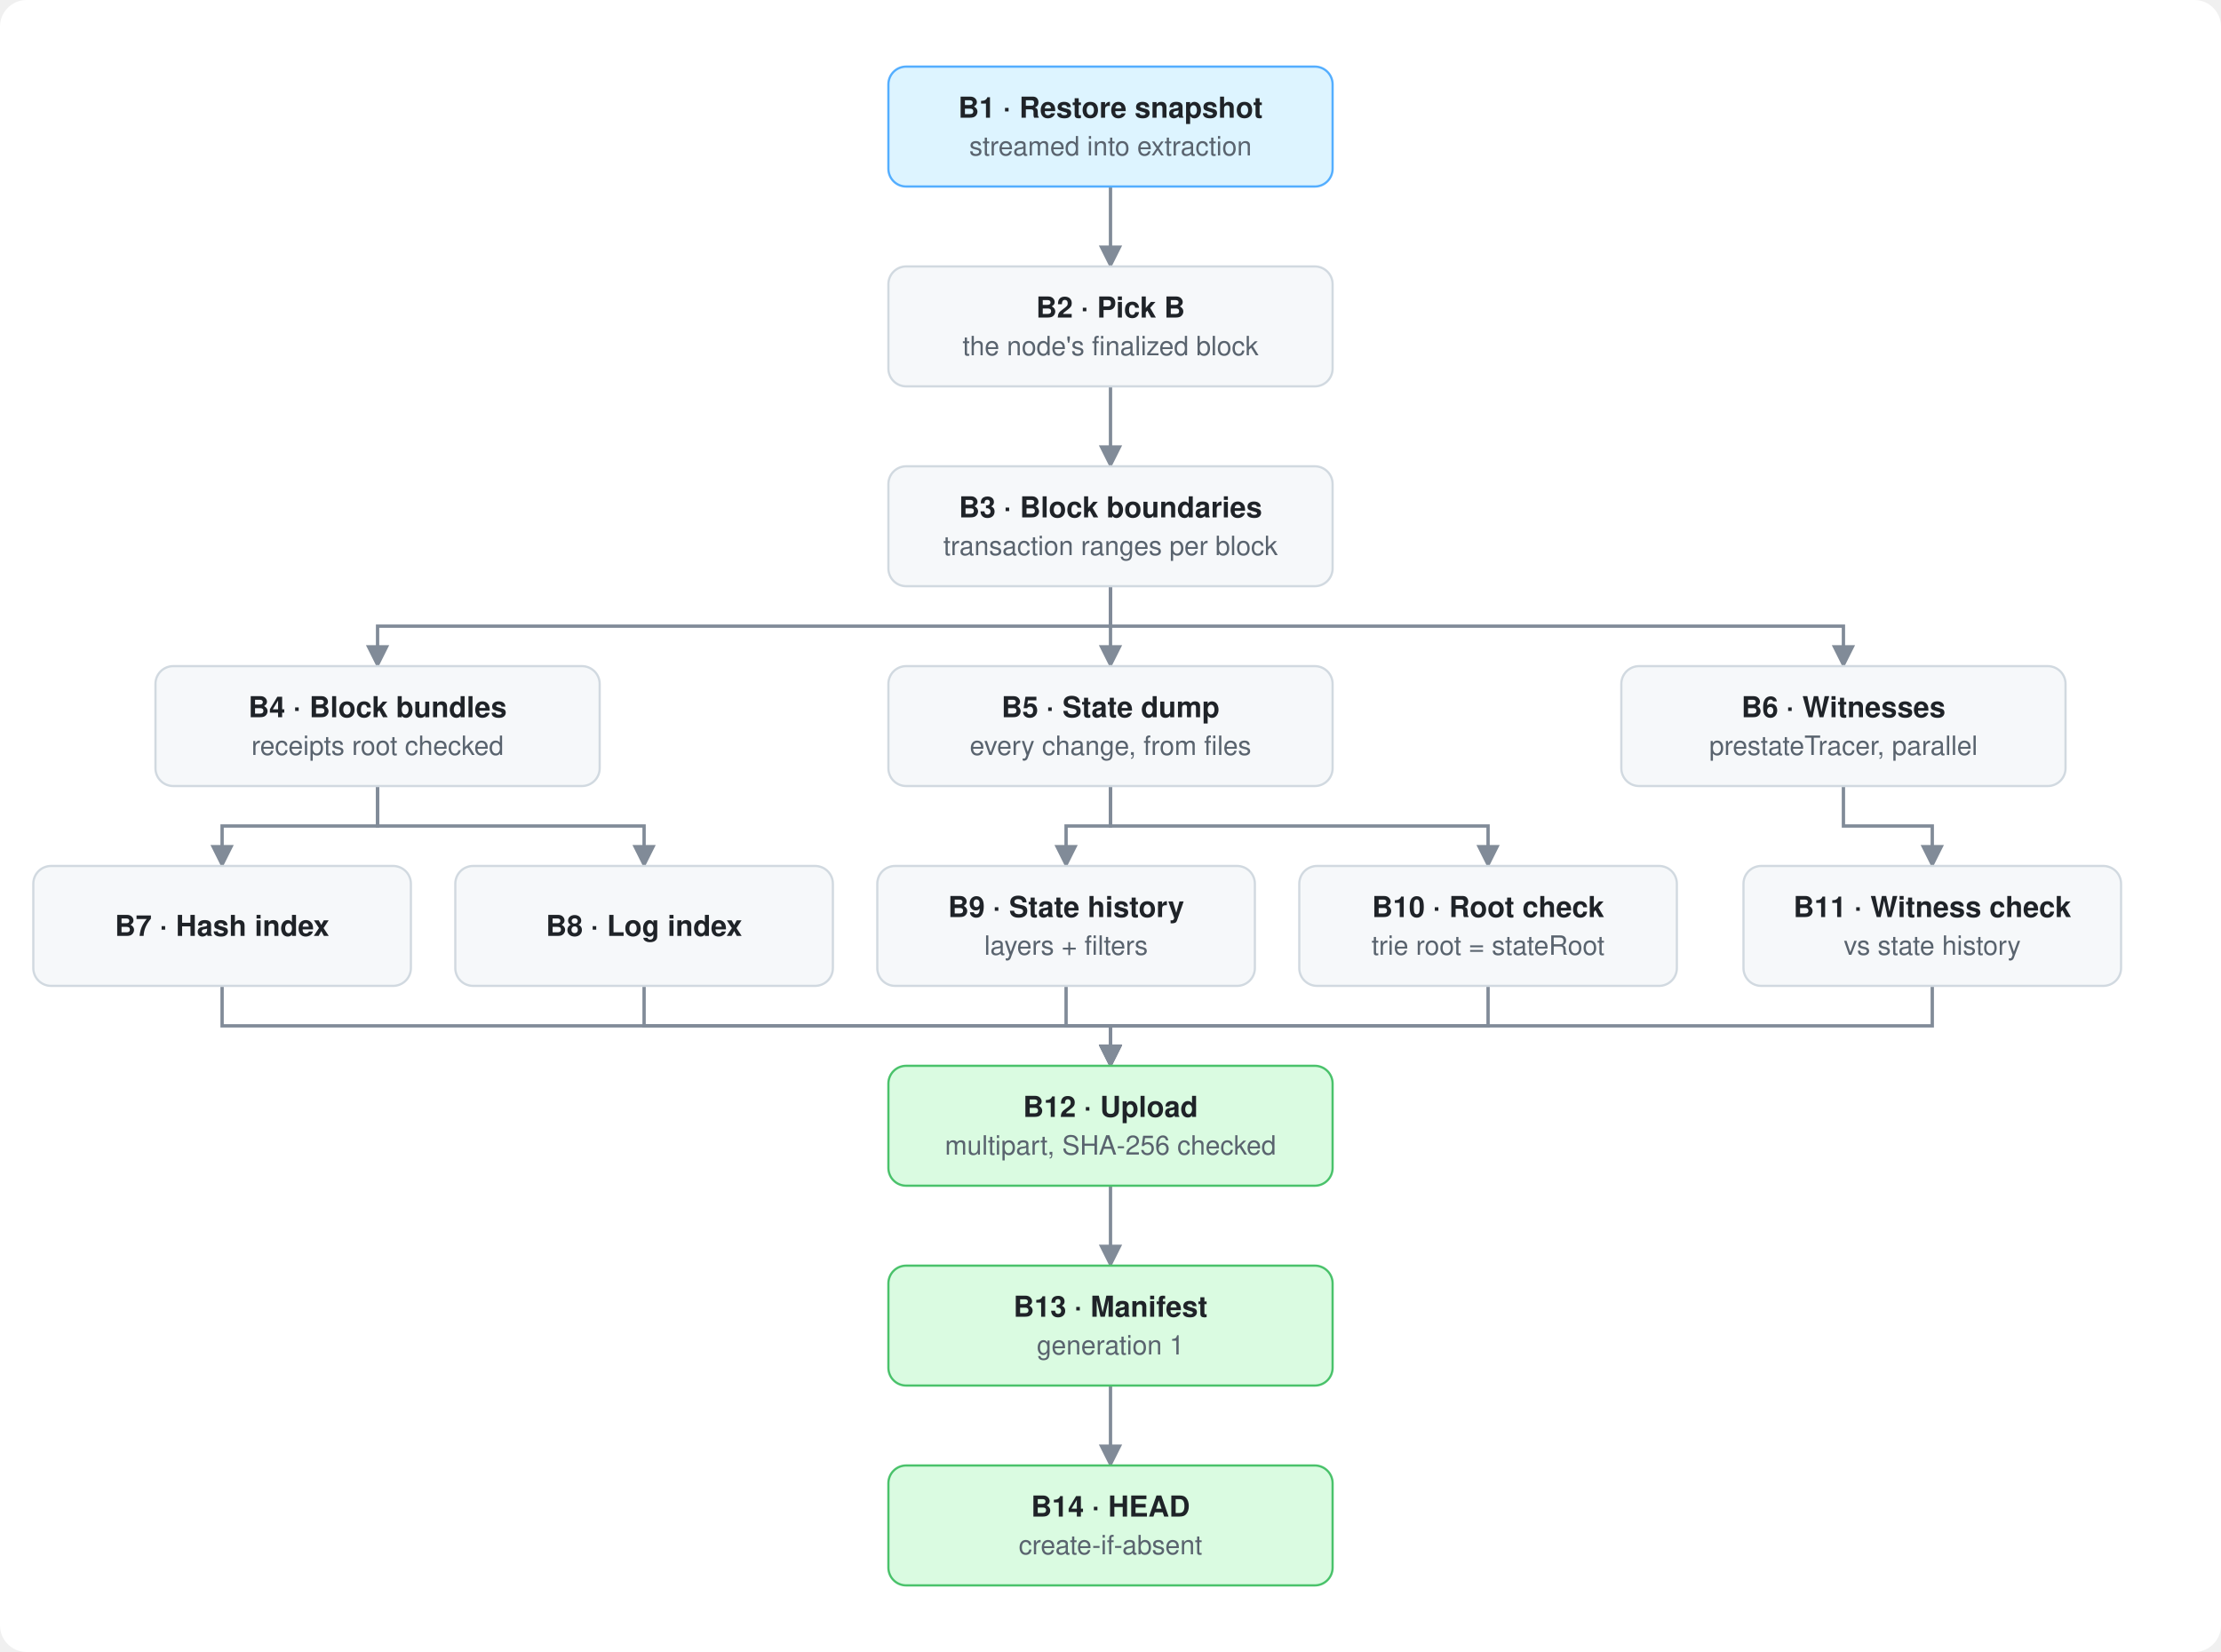
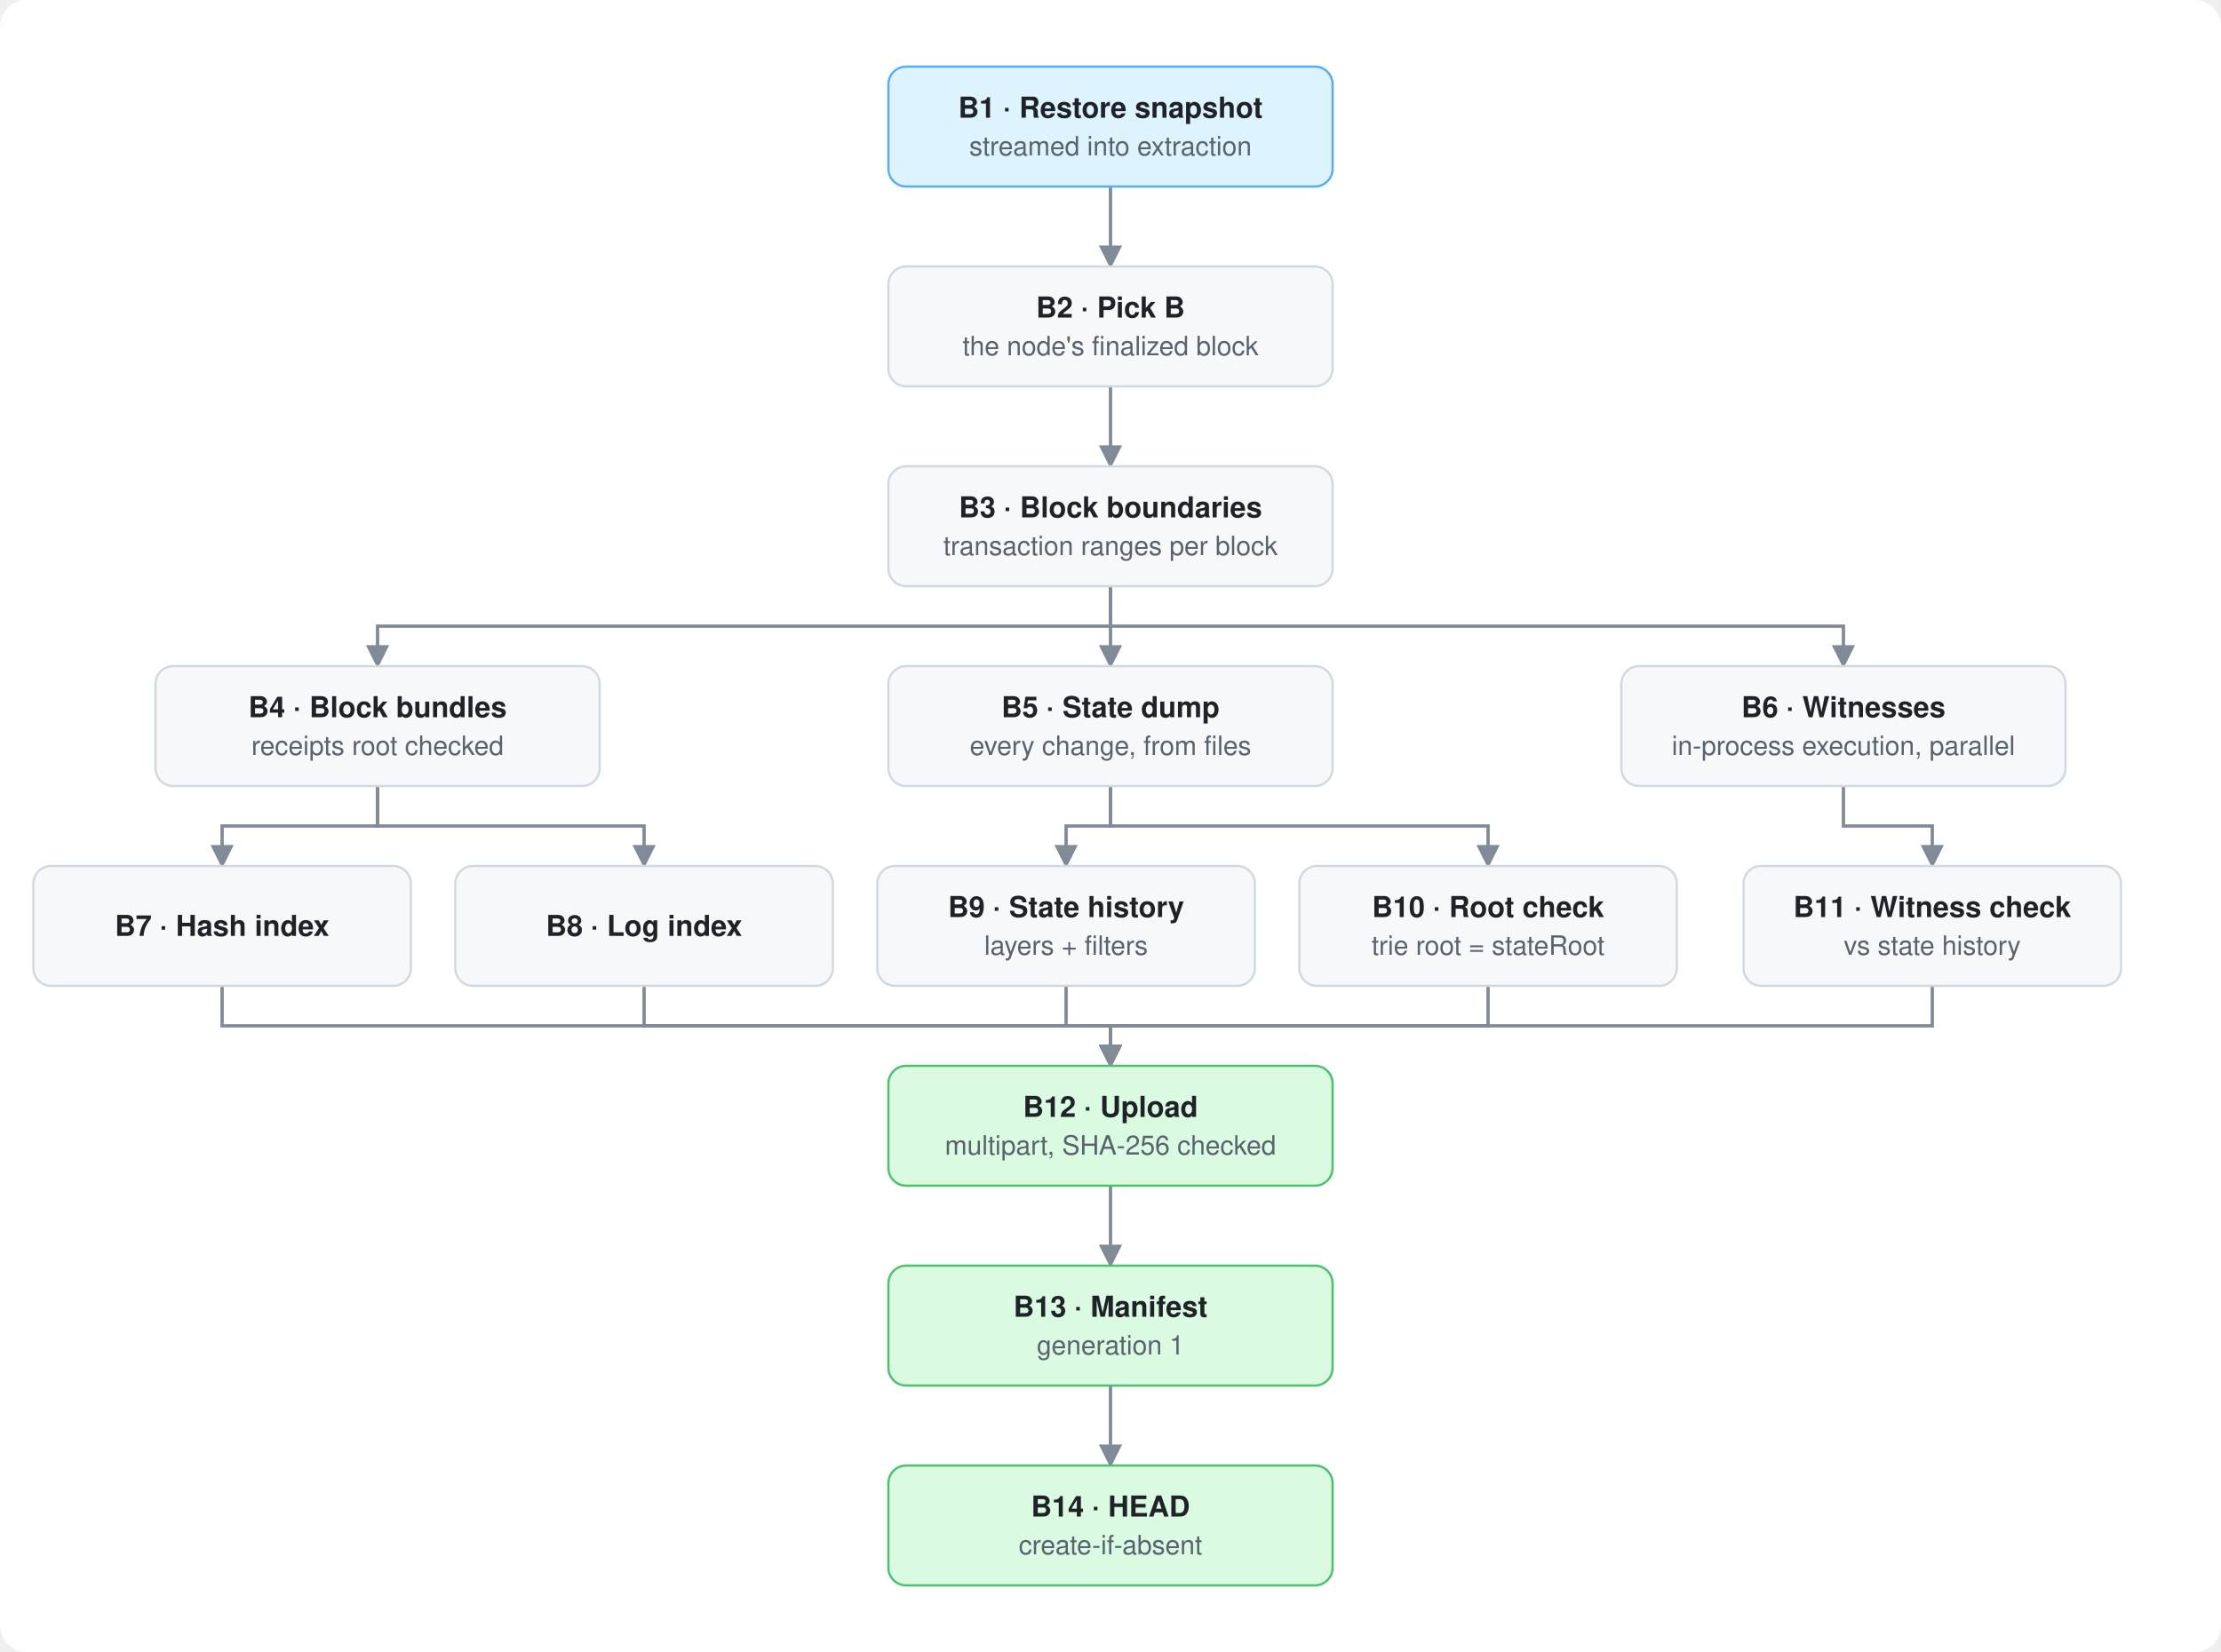
<svg xmlns="http://www.w3.org/2000/svg" viewBox="0 0 1000 744" width="1000" height="744" font-family="-apple-system, BlinkMacSystemFont, 'Segoe UI', Helvetica, Arial, sans-serif" font-size="13">
  <style>
.bg{fill:#ffffff}.lb{fill:#ffffff}
.h{fill:#1f2328;font-weight:600}.t{fill:#1f2328}.s{fill:#59636e;font-size:12px}
.ln{stroke:#818b98;stroke-width:1.5;fill:none}.ln.d{stroke-dasharray:5 4}.ah{fill:#818b98}
.al{fill:#59636e;font-size:12px}
.n{fill:#f6f8fa;stroke:#d1d9e0}.ext{fill:#f6f8fa;stroke:#d1d9e0;stroke-dasharray:4 3}
.host{fill:#ddf4ff;stroke:#54aeff}.cf{fill:#fff1e5;stroke:#fb8f44}
.st{fill:#dafbe1;stroke:#4ac26b}.warn{fill:#ffebe9;stroke:#ff8182}
.grp{fill:none;stroke:#d1d9e0;stroke-dasharray:6 4}.gl{fill:#59636e;font-size:12px;font-weight:600}
@media (prefers-color-scheme: dark){
.bg,.lb{fill:#0d1117}
.h,.t{fill:#e6edf3}.s,.al,.gl{fill:#9198a1}
.ln{stroke:#656c76}.ah{fill:#656c76}
.n,.ext{fill:#151b23;stroke:#3d444d}
.host{fill:#0c2d6b;stroke:#1f6feb}.cf{fill:#3b1d0a;stroke:#db6d28}
.st{fill:#04260f;stroke:#2ea043}.warn{fill:#3c0d0d;stroke:#f85149}
.grp{stroke:#3d444d}
}
</style>
  <defs>
    <marker id="ah" viewBox="0 0 10 10" refX="9" refY="5" markerWidth="7" markerHeight="7" orient="auto-start-reverse">
      <path class="ah" d="M0,0 L10,5 L0,10 z" />
    </marker>
  </defs>
  <rect class="bg" width="1000" height="744" rx="12" />
  <path class="ln" d="M500.0,84 L500.0,120" marker-end="url(#ah)" />
  <path class="ln" d="M500.0,174 L500.0,210" marker-end="url(#ah)" />
  <path class="ln" d="M500.0,264 L500.0,282.0 L170.0,282.0 L170.0,300" marker-end="url(#ah)" />
  <path class="ln" d="M500.0,264 L500.0,300" marker-end="url(#ah)" />
  <path class="ln" d="M500.0,264 L500.0,282.0 L830.0,282.0 L830.0,300" marker-end="url(#ah)" />
  <path class="ln" d="M170.0,354 L170.0,372.0 L100.0,372.0 L100.0,390" marker-end="url(#ah)" />
  <path class="ln" d="M170.0,354 L170.0,372.0 L290.0,372.0 L290.0,390" marker-end="url(#ah)" />
  <path class="ln" d="M500.0,354 L500.0,372.0 L480.0,372.0 L480.0,390" marker-end="url(#ah)" />
  <path class="ln" d="M500.0,354 L500.0,372.0 L670.0,372.0 L670.0,390" marker-end="url(#ah)" />
  <path class="ln" d="M830.0,354 L830.0,372.0 L870.0,372.0 L870.0,390" marker-end="url(#ah)" />
  <path class="ln" d="M100.0,444 L100.0,462.0 L500.0,462.0 L500.0,480" marker-end="url(#ah)" />
  <path class="ln" d="M290.0,444 L290.0,462.0 L500.0,462.0 L500.0,480" marker-end="url(#ah)" />
  <path class="ln" d="M480.0,444 L480.0,462.0 L500.0,462.0 L500.0,480" marker-end="url(#ah)" />
  <path class="ln" d="M670.0,444 L670.0,462.0 L500.0,462.0 L500.0,480" marker-end="url(#ah)" />
  <path class="ln" d="M870.0,444 L870.0,462.0 L500.0,462.0 L500.0,480" marker-end="url(#ah)" />
  <path class="ln" d="M500.0,534 L500.0,570" marker-end="url(#ah)" />
  <path class="ln" d="M500.0,624 L500.0,660" marker-end="url(#ah)" />
  <rect class="host" x="400.0" y="30" width="200" height="54" rx="8" />
  <text class="h" x="500.0" y="53.0" text-anchor="middle">B1 · Restore snapshot</text>
  <text class="s" x="500.0" y="70.0" text-anchor="middle">streamed into extraction</text>
  <rect class="n" x="400.0" y="120" width="200" height="54" rx="8" />
  <text class="h" x="500.0" y="143.0" text-anchor="middle">B2 · Pick B</text>
  <text class="s" x="500.0" y="160.0" text-anchor="middle">the node's finalized block</text>
  <rect class="n" x="400.0" y="210" width="200" height="54" rx="8" />
  <text class="h" x="500.0" y="233.0" text-anchor="middle">B3 · Block boundaries</text>
  <text class="s" x="500.0" y="250.0" text-anchor="middle">transaction ranges per block</text>
  <rect class="n" x="70.0" y="300" width="200" height="54" rx="8" />
  <text class="h" x="170.0" y="323.0" text-anchor="middle">B4 · Block bundles</text>
  <text class="s" x="170.0" y="340.0" text-anchor="middle">receipts root checked</text>
  <rect class="n" x="400.0" y="300" width="200" height="54" rx="8" />
  <text class="h" x="500.0" y="323.0" text-anchor="middle">B5 · State dump</text>
  <text class="s" x="500.0" y="340.0" text-anchor="middle">every change, from files</text>
  <rect class="n" x="730.0" y="300" width="200" height="54" rx="8" />
  <text class="h" x="830.0" y="323.0" text-anchor="middle">B6 · Witnesses</text>
-   <text class="s" x="830.0" y="340.0" text-anchor="middle">prestateTracer, parallel</text>
+   <text class="s" x="830.0" y="340.0" text-anchor="middle">in-process execution, parallel</text>
  <rect class="n" x="15.0" y="390" width="170" height="54" rx="8" />
  <text class="h" x="100.0" y="421.5" text-anchor="middle">B7 · Hash index</text>
  <rect class="n" x="205.0" y="390" width="170" height="54" rx="8" />
  <text class="h" x="290.0" y="421.5" text-anchor="middle">B8 · Log index</text>
  <rect class="n" x="395.0" y="390" width="170" height="54" rx="8" />
  <text class="h" x="480.0" y="413.0" text-anchor="middle">B9 · State history</text>
  <text class="s" x="480.0" y="430.0" text-anchor="middle">layers + filters</text>
  <rect class="n" x="585.0" y="390" width="170" height="54" rx="8" />
  <text class="h" x="670.0" y="413.0" text-anchor="middle">B10 · Root check</text>
  <text class="s" x="670.0" y="430.0" text-anchor="middle">trie root = stateRoot</text>
  <rect class="n" x="785.0" y="390" width="170" height="54" rx="8" />
  <text class="h" x="870.0" y="413.0" text-anchor="middle">B11 · Witness check</text>
  <text class="s" x="870.0" y="430.0" text-anchor="middle">vs state history</text>
  <rect class="st" x="400.0" y="480" width="200" height="54" rx="8" />
  <text class="h" x="500.0" y="503.0" text-anchor="middle">B12 · Upload</text>
  <text class="s" x="500.0" y="520.0" text-anchor="middle">multipart, SHA-256 checked</text>
  <rect class="st" x="400.0" y="570" width="200" height="54" rx="8" />
  <text class="h" x="500.0" y="593.0" text-anchor="middle">B13 · Manifest</text>
  <text class="s" x="500.0" y="610.0" text-anchor="middle">generation 1</text>
  <rect class="st" x="400.0" y="660" width="200" height="54" rx="8" />
  <text class="h" x="500.0" y="683.0" text-anchor="middle">B14 · HEAD</text>
  <text class="s" x="500.0" y="700.0" text-anchor="middle">create-if-absent</text>
</svg>
